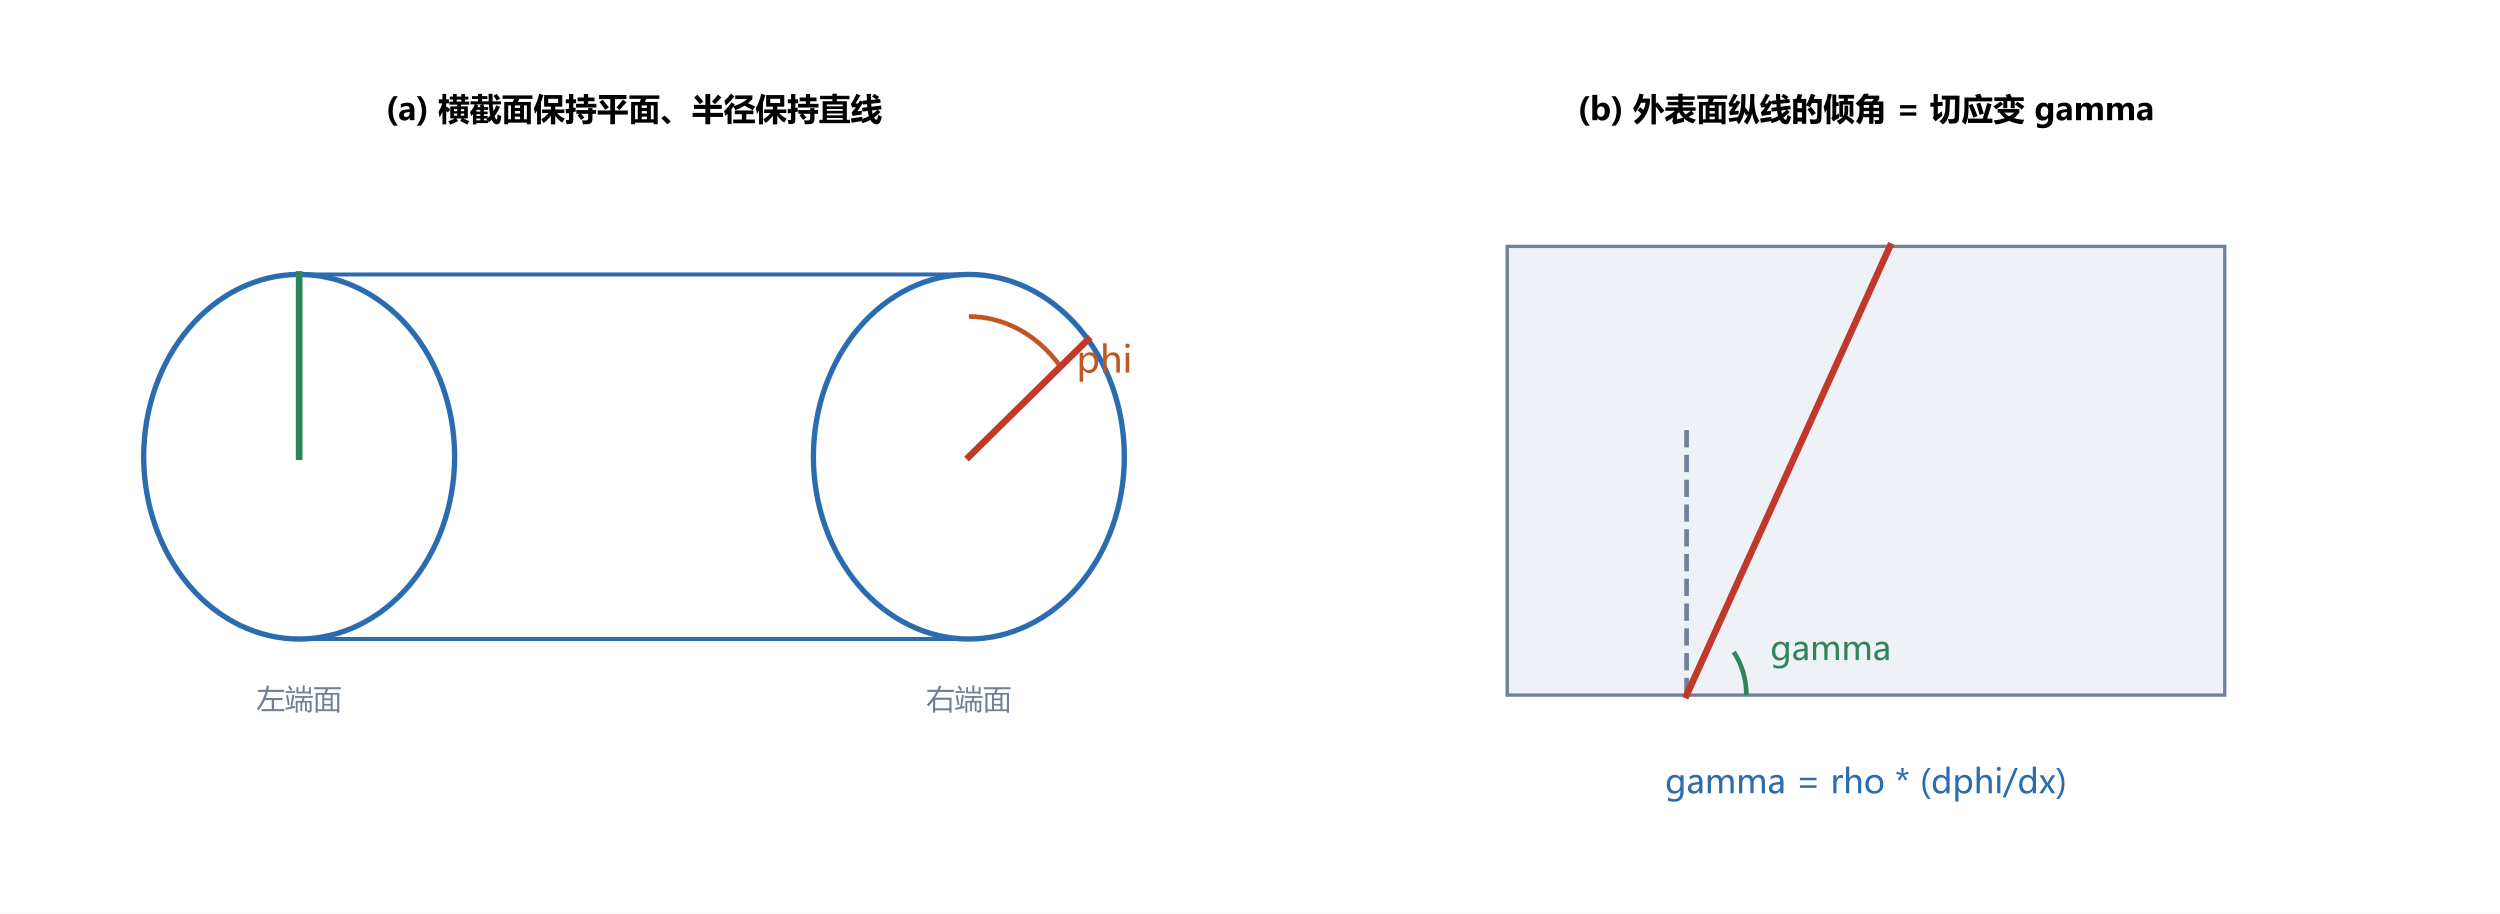
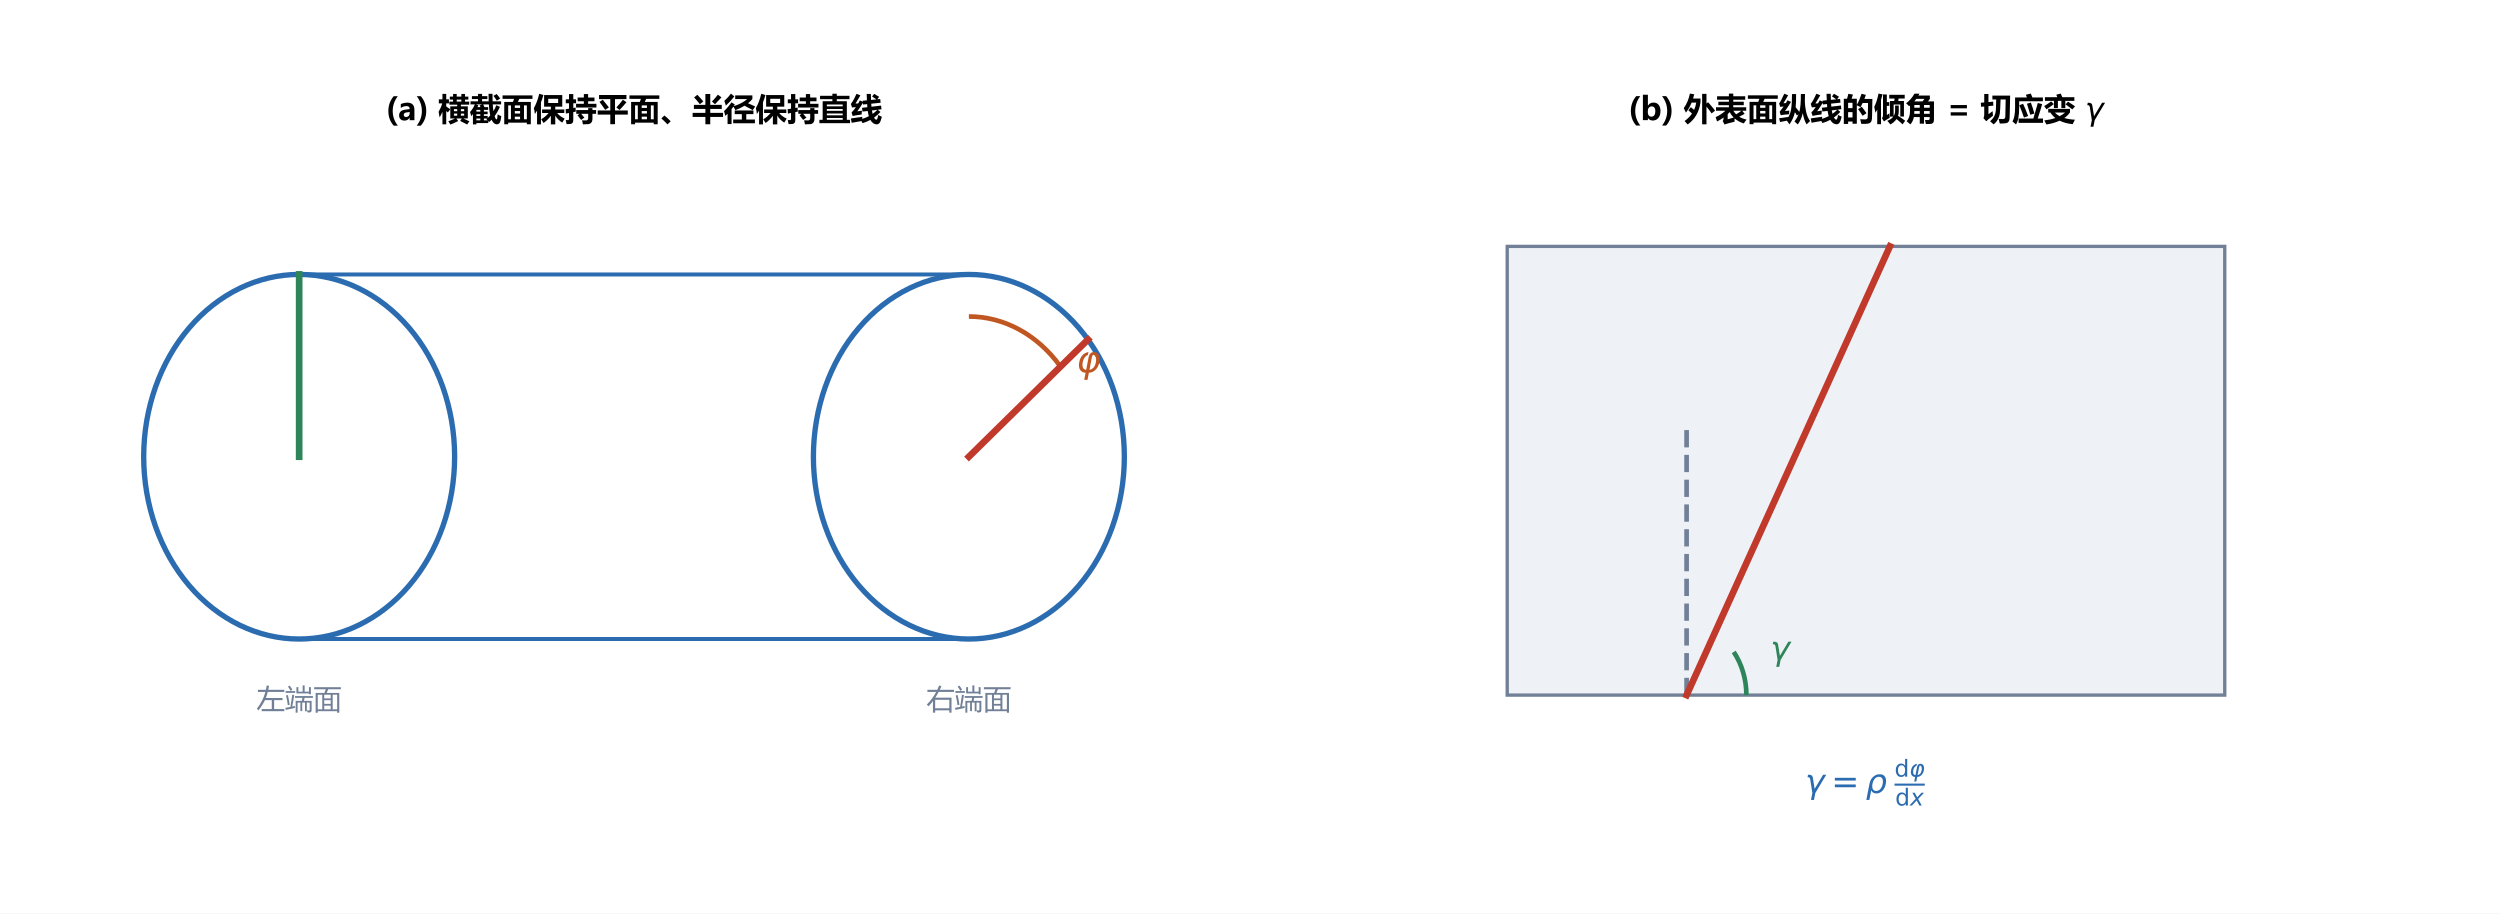
<svg xmlns="http://www.w3.org/2000/svg" xmlns:xlink="http://www.w3.org/1999/xlink" width="748.8pt" height="273.6pt" viewBox="0 0 748.8 273.6" version="1.1">
  <defs>
    <style type="text/css">*{stroke-linejoin: round; stroke-linecap: butt}</style>
  </defs>
  <g id="figure_1">
    <g id="patch_1">
      <path d="M 0 273.6  L 748.8 273.6  L 748.8 0  L 0 0  z " style="fill: #ffffff" />
    </g>
    <g id="axes_1">
      <g id="patch_2">
-         <path d="M 89.604 191.4  C 101.953 191.4 113.799 185.647 122.531 175.408  C 131.264 165.169 136.17 151.28 136.17 136.8  C 136.17 122.32 131.264 108.431 122.531 98.192  C 113.799 87.953 101.953 82.2 89.604 82.2  C 77.255 82.2 65.409 87.953 56.677 98.192  C 47.944 108.431 43.038 122.32 43.038 136.8  C 43.038 151.28 47.944 165.169 56.677 175.408  C 65.409 185.647 77.255 191.4 89.604 191.4  L 89.604 191.4  z " clip-path="url(#p5c5f795830)" style="fill: none; stroke: #2b6cb0; stroke-width: 1.6; stroke-linejoin: miter" />
+         <path d="M 89.604 191.4  C 101.953 191.4 113.799 185.647 122.531 175.408  C 131.264 165.169 136.17 151.28 136.17 136.8  C 136.17 122.32 131.264 108.431 122.531 98.192  C 113.799 87.953 101.953 82.2 89.604 82.2  C 77.255 82.2 65.409 87.953 56.677 98.192  C 47.944 108.431 43.038 122.32 43.038 136.8  C 43.038 151.28 47.944 165.169 56.677 175.408  C 65.409 185.647 77.255 191.4 89.604 191.4  L 89.604 191.4  z " clip-path="url(#p306bd872a6)" style="fill: none; stroke: #2b6cb0; stroke-width: 1.6; stroke-linejoin: miter" />
      </g>
      <g id="patch_3">
-         <path d="M 290.196 191.4  C 302.545 191.4 314.391 185.647 323.123 175.408  C 331.856 165.169 336.762 151.28 336.762 136.8  C 336.762 122.32 331.856 108.431 323.123 98.192  C 314.391 87.953 302.545 82.2 290.196 82.2  C 277.847 82.2 266.001 87.953 257.269 98.192  C 248.536 108.431 243.63 122.32 243.63 136.8  C 243.63 151.28 248.536 165.169 257.269 175.408  C 266.001 185.647 277.847 191.4 290.196 191.4  L 290.196 191.4  z " clip-path="url(#p5c5f795830)" style="fill: none; stroke: #2b6cb0; stroke-width: 1.6; stroke-linejoin: miter" />
+         <path d="M 290.196 191.4  C 302.545 191.4 314.391 185.647 323.123 175.408  C 331.856 165.169 336.762 151.28 336.762 136.8  C 336.762 122.32 331.856 108.431 323.123 98.192  C 314.391 87.953 302.545 82.2 290.196 82.2  C 277.847 82.2 266.001 87.953 257.269 98.192  C 248.536 108.431 243.63 122.32 243.63 136.8  C 243.63 151.28 248.536 165.169 257.269 175.408  C 266.001 185.647 277.847 191.4 290.196 191.4  L 290.196 191.4  z " clip-path="url(#p306bd872a6)" style="fill: none; stroke: #2b6cb0; stroke-width: 1.6; stroke-linejoin: miter" />
      </g>
      <g id="patch_4">
-         <path d="M 317.636 109.803  C 314.274 105.105 310.075 101.327 305.334 98.735  C 300.594 96.143 295.426 94.8 290.196 94.8  " clip-path="url(#p5c5f795830)" style="fill: none; stroke: #c05621; stroke-width: 1.4; stroke-linejoin: miter" />
+         <path d="M 317.636 109.803  C 314.274 105.105 310.075 101.327 305.334 98.735  C 300.594 96.143 295.426 94.8 290.196 94.8  " clip-path="url(#p306bd872a6)" style="fill: none; stroke: #c05621; stroke-width: 1.4; stroke-linejoin: miter" />
      </g>
      <g id="line2d_1">
-         <path d="M 89.604 82.2  L 290.196 82.2  " clip-path="url(#p5c5f795830)" style="fill: none; stroke: #2b6cb0; stroke-width: 1.2; stroke-linecap: square" />
+         <path d="M 89.604 82.2  L 290.196 82.2  " clip-path="url(#p306bd872a6)" style="fill: none; stroke: #2b6cb0; stroke-width: 1.2; stroke-linecap: square" />
      </g>
      <g id="line2d_2">
-         <path d="M 89.604 191.4  L 290.196 191.4  " clip-path="url(#p5c5f795830)" style="fill: none; stroke: #2b6cb0; stroke-width: 1.2; stroke-linecap: square" />
+         <path d="M 89.604 191.4  L 290.196 191.4  " clip-path="url(#p306bd872a6)" style="fill: none; stroke: #2b6cb0; stroke-width: 1.2; stroke-linecap: square" />
      </g>
      <g id="line2d_3">
-         <path d="M 89.604 136.8  L 89.604 82.2  " clip-path="url(#p5c5f795830)" style="fill: none; stroke: #2f855a; stroke-width: 2; stroke-linecap: square" />
+         <path d="M 89.604 136.8  L 89.604 82.2  " clip-path="url(#p306bd872a6)" style="fill: none; stroke: #2f855a; stroke-width: 2; stroke-linecap: square" />
      </g>
      <g id="line2d_4">
-         <path d="M 290.196 136.8  L 325.868 101.704  " clip-path="url(#p5c5f795830)" style="fill: none; stroke: #c0392b; stroke-width: 2; stroke-linecap: square" />
+         <path d="M 290.196 136.8  L 325.868 101.704  " clip-path="url(#p306bd872a6)" style="fill: none; stroke: #c0392b; stroke-width: 2; stroke-linecap: square" />
      </g>
      <g id="text_1">
        <g style="fill: #c05621" transform="translate(322.434 111.6) scale(0.11 -0.11)">
          <defs>
-             <path id="MicrosoftYaHei-56" d="M 1159 488  L 1159 -1591  L 547 -1591  L 547 3456  L 1159 3456  L 1159 2859  L 1172 2859  Q 1578 3538 2359 3538  Q 3022 3538 3398 3073  Q 3775 2609 3775 1828  Q 3775 966 3348 442  Q 2922 -81 2200 -81  Q 1534 -81 1172 488  L 1159 488  z M 1156 1425  Q 1156 1003 1428 714  Q 1700 425 2109 425  Q 2597 425 2872 800  Q 3147 1175 3147 1838  Q 3147 2397 2890 2714  Q 2634 3031 2191 3031  Q 1738 3031 1447 2709  Q 1156 2388 1156 1884  L 1156 1425  z " transform="scale(0.015625)" />
-             <path id="MicrosoftYaHei-4e" d="M 3466 0  L 2856 0  L 2856 1988  Q 2856 3031 2081 3031  Q 1684 3031 1421 2726  Q 1159 2422 1159 1959  L 1159 0  L 547 0  L 547 5116  L 1159 5116  L 1159 2888  L 1172 2888  Q 1569 3538 2300 3538  Q 3466 3538 3466 2128  L 3466 0  z " transform="scale(0.015625)" />
-             <path id="MicrosoftYaHei-4f" d="M 472 4675  Q 472 4838 583 4948  Q 694 5059 856 5059  Q 1022 5059 1136 4950  Q 1250 4841 1250 4675  Q 1250 4513 1136 4405  Q 1022 4297 856 4297  Q 691 4297 581 4405  Q 472 4513 472 4675  z M 544 0  L 544 3456  L 1156 3456  L 1156 0  L 544 0  z " transform="scale(0.015625)" />
+             <path id="DejaVuSans-Oblique-35a" d="M 2969 3034  Q 2766 3034 2675 2581  L 2259 438  Q 2553 438 2916 763  Q 3244 1053 3375 1750  Q 3497 2400 3300 2750  Q 3138 3034 2969 3034  z M 3063 3525  Q 3513 3525 3819 3113  Q 4147 2672 3981 1750  Q 3828 903 3291 400  Q 2784 -75 2159 -75  L 1916 -1331  L 1344 -1331  L 1588 -78  Q 963 -78 641 400  Q 309 888 475 1747  Q 647 2641 1166 3097  Q 1556 3438 2084 3525  L 1984 3016  Q 1766 2944 1538 2700  Q 1194 2341 1081 1747  Q 963 1116 1156 756  Q 1334 434 1688 434  L 2103 2581  Q 2288 3525 3063 3525  z " transform="scale(0.015625)" />
          </defs>
-           <use xlink:href="#MicrosoftYaHei-56" />
-           <use xlink:href="#MicrosoftYaHei-4e" transform="translate(63.875 0)" />
-           <use xlink:href="#MicrosoftYaHei-4f" transform="translate(125.4531 0)" />
+           <use xlink:href="#DejaVuSans-Oblique-35a" transform="translate(0 0.921875)" />
        </g>
      </g>
      <g id="text_2">
        <g transform="translate(115.5395 36) scale(0.095 -0.095)">
          <defs>
            <path id="MicrosoftYaHei-Bold-e" d="M 1606 -1100  Q 525 97 525 1853  Q 525 3550 1606 4841  L 2431 4841  Q 1406 3497 1406 1853  Q 1406 216 2438 -1100  L 1606 -1100  z " transform="scale(0.015625)" />
            <path id="MicrosoftYaHei-Bold-47" d="M 544 3247  Q 778 3378 1170 3459  Q 1563 3541 1841 3541  Q 3291 3541 3291 2088  L 3291 0  L 2331 0  L 2331 503  L 2319 503  Q 1966 -84 1284 -84  Q 794 -84 498 195  Q 203 475 203 956  Q 203 1950 1388 2113  L 2338 2241  Q 2338 2844 1709 2844  Q 1091 2844 544 2469  L 544 3247  z M 1684 1566  Q 1138 1494 1138 1072  Q 1138 878 1270 759  Q 1403 641 1628 641  Q 1938 641 2138 859  Q 2338 1078 2338 1403  L 2338 1650  L 1684 1566  z " transform="scale(0.015625)" />
            <path id="MicrosoftYaHei-Bold-f" d="M 59 -1100  Q 1097 216 1097 1853  Q 1097 3484 59 4841  L 888 4841  Q 1978 3544 1978 1853  Q 1978 113 881 -1100  L 59 -1100  z " transform="scale(0.015625)" />
            <path id="MicrosoftYaHei-Bold-3" transform="scale(0.015625)" />
            <path id="MicrosoftYaHei-Bold-807" d="M 75 1703  Q 569 2534 809 3391  L 119 3391  L 119 4203  L 850 4203  L 850 5309  L 1613 5309  L 1613 4203  L 2156 4203  L 2156 3391  L 1613 3391  L 1613 2778  Q 1997 2525 2425 2203  L 1938 1559  Q 1778 1716 1613 1863  L 1613 -834  L 850 -834  L 850 1700  Q 613 1125 275 559  Q 213 991 75 1703  z M 2431 2791  L 3831 2791  L 3831 3134  L 2244 3134  L 2244 3747  L 2994 3747  L 2994 4153  L 2331 4153  L 2331 4766  L 2994 4766  L 2994 5303  L 3731 5303  L 3731 4766  L 4663 4766  L 4663 5303  L 5400 5303  L 5400 4766  L 6075 4766  L 6075 4153  L 5400 4153  L 5400 3747  L 6250 3747  L 6250 3134  L 4569 3134  L 4569 2791  L 5969 2791  L 5969 353  L 5050 353  Q 5666 91 6275 -216  L 5838 -872  Q 5131 -484 4425 -147  L 4763 353  L 3650 353  L 4025 -172  Q 3281 -547 2456 -884  Q 2263 -534 2044 -209  Q 2797 56 3409 353  L 2431 353  L 2431 2791  z M 3731 3747  L 4663 3747  L 4663 4153  L 3731 4153  L 3731 3747  z M 3169 1809  L 3831 1809  L 3831 2228  L 3169 2228  L 3169 1809  z M 5231 2228  L 4569 2228  L 4569 1809  L 5231 1809  L 5231 2228  z M 3169 916  L 3831 916  L 3831 1334  L 3169 1334  L 3169 916  z M 5231 916  L 5231 1334  L 4569 1334  L 4569 916  L 5231 916  z " transform="scale(0.015625)" />
            <path id="MicrosoftYaHei-Bold-6cd" d="M 5313 3016  L 6050 2697  Q 5588 1644 4969 806  Q 5191 156 5356 172  Q 5450 178 5492 301  Q 5534 425 5594 1172  Q 5906 978 6325 822  Q 6225 -28 6067 -406  Q 5909 -784 5450 -841  Q 4766 -819 4369 88  Q 4141 -156 3894 -378  Q 3800 -266 3694 -150  L 3694 -578  L 1300 -578  L 1300 -847  L 600 -847  L 600 1234  Q 438 1025 269 822  Q 163 1228 19 1647  Q 656 2356 981 3184  L 113 3184  L 113 3809  L 1631 3809  L 1631 4259  L 394 4259  L 394 4853  L 1631 4853  L 1631 5316  L 2444 5316  L 2444 4853  L 3513 4853  L 3513 4259  L 2444 4259  L 2444 3809  L 3778 3809  Q 3750 4509 3750 5322  L 4550 5322  Q 4544 4503 4569 3809  L 6288 3809  L 6288 3184  L 4600 3184  Q 4647 2416 4741 1819  Q 5097 2388 5313 3016  z M 3675 2634  L 3675 2084  L 2813 2084  L 2813 1728  L 3569 1728  L 3569 1209  L 2813 1209  L 2813 853  L 3575 853  L 3575 438  Q 3850 691 4091 959  Q 3894 1834 3809 3184  L 2678 3184  Q 2781 2991 2928 2634  L 3675 2634  z M 1706 3016  Q 1609 2822 1506 2634  L 2128 2634  Q 2053 2797 1950 3003  L 2466 3184  L 1194 3184  L 1706 3016  z M 1300 1728  L 2088 1728  L 2088 2084  L 1300 2084  L 1300 1728  z M 1300 853  L 2088 853  L 2088 1209  L 1300 1209  L 1300 853  z M 1300 -22  L 2088 -22  L 2088 334  L 1300 334  L 1300 -22  z M 3313 209  L 3456 334  L 2813 334  L 2813 -22  L 3566 -22  Q 3447 94 3313 209  z M 5381 5291  Q 5750 4872 6106 4366  L 5419 3941  Q 5100 4466 4744 4909  L 5381 5291  z " transform="scale(0.015625)" />
            <path id="MicrosoftYaHei-Bold-b84" d="M 181 4997  L 6213 4997  L 6213 4297  L 3553 4297  Q 3400 3950 3269 3678  L 5881 3678  L 5881 -828  L 5081 -828  L 5081 -503  L 1319 -503  L 1319 -828  L 519 -828  L 519 3678  L 2272 3678  Q 2388 3969 2500 4297  L 181 4297  L 181 4997  z M 5081 2984  L 4500 2984  L 4500 191  L 5081 191  L 5081 2984  z M 1319 191  L 1869 191  L 1869 2984  L 1319 2984  L 1319 191  z M 2656 2478  L 3713 2478  L 3713 2984  L 2656 2984  L 2656 2478  z M 2656 1341  L 3713 1341  L 3713 1847  L 2656 1847  L 2656 1341  z M 2656 191  L 3713 191  L 3713 709  L 2656 709  L 2656 191  z " transform="scale(0.015625)" />
            <path id="MicrosoftYaHei-Bold-490" d="M 1181 5328  L 2019 5078  Q 1800 4288 1525 3584  L 1525 -847  L 738 -847  L 738 1934  Q 528 1575 300 1247  Q 231 1853 94 2434  Q 750 3566 1181 5328  z M 2163 5066  L 5825 5066  L 5825 2728  L 4413 2728  L 4413 2166  L 6238 2166  L 6238 1453  L 4803 1453  Q 5300 781 6313 322  Q 6000 -178 5819 -491  Q 4909 81 4413 944  L 4413 -847  L 3525 -847  L 3525 903  Q 2903 25 2056 -566  Q 1856 -197 1581 184  Q 2428 672 3066 1453  L 1756 1453  L 1756 2166  L 3525 2166  L 3525 2728  L 2163 2728  L 2163 5066  z M 4994 4322  L 2994 4322  L 2994 3472  L 4994 3472  L 4994 4322  z " transform="scale(0.015625)" />
            <path id="MicrosoftYaHei-Bold-715" d="M 138 4203  L 788 4203  L 788 5278  L 1650 5278  L 1650 4203  L 2213 4203  L 2213 3422  L 1650 3422  L 1650 2466  L 2113 2553  Q 2113 2272 2150 1728  L 1650 1638  L 1650 22  Q 1650 -338 1508 -533  Q 1366 -728 1075 -762  Q 784 -797 300 -797  Q 225 -391 131 34  Q 466 16 606 16  Q 788 16 788 266  L 788 1466  L 156 1328  L 106 2216  Q 422 2259 788 2319  L 788 3422  L 138 3422  L 138 4203  z M 2213 3303  L 3781 3303  L 3781 3816  L 2531 3816  L 2531 4566  L 3781 4566  L 3781 5278  L 4644 5278  L 4644 4566  L 5925 4566  L 5925 3816  L 4644 3816  L 4644 3303  L 6319 3303  L 6319 2553  L 2213 2553  L 2213 3303  z M 2513 991  L 2909 1291  L 2250 1291  L 2250 2041  L 4656 2041  L 4656 2428  L 5519 2428  L 5519 2041  L 6250 2041  L 6250 1291  L 5519 1291  L 5519 334  Q 5519 -191 5297 -472  Q 5075 -753 4692 -793  Q 4309 -834 3600 -841  Q 3519 -397 3425 -22  Q 3875 -47 4238 -47  Q 4656 -47 4656 466  L 4656 1291  L 3234 1291  Q 3609 888 3888 516  L 3231 53  Q 2956 453 2513 991  z " transform="scale(0.015625)" />
            <path id="MicrosoftYaHei-Bold-674" d="M 175 1959  L 2719 1959  L 2719 4253  L 450 4253  L 450 5078  L 5975 5078  L 5975 4253  L 3669 4253  L 3669 1959  L 6250 1959  L 6250 1134  L 3669 1134  L 3669 -809  L 2719 -809  L 2719 1134  L 175 1134  L 175 1959  z M 538 3691  L 1194 4134  Q 1794 3434 2438 2584  L 1681 2084  Q 1050 3041 538 3691  z M 5988 3628  Q 5325 2834 4588 2066  L 3950 2584  Q 4675 3334 5250 4128  L 5988 3628  z " transform="scale(0.015625)" />
            <path id="MicrosoftYaHei-Bold-6f9d" d="M 2106 -219  L 1459 -853  Q 997 -344 219 363  L 831 950  Q 1381 528 2106 -219  z " transform="scale(0.015625)" />
            <path id="MicrosoftYaHei-Bold-520" d="M 131 1478  L 2706 1478  L 2706 2266  L 388 2266  L 388 3091  L 2706 3091  L 2706 5291  L 3688 5291  L 3688 3091  L 6013 3091  L 6013 2266  L 3688 2266  L 3688 1478  L 6269 1478  L 6269 653  L 3688 653  L 3688 -822  L 2706 -822  L 2706 653  L 131 653  L 131 1478  z M 5225 5153  L 5950 4603  Q 5363 3941 4644 3222  L 4031 3766  Q 4663 4391 5225 5153  z M 1075 5128  Q 1725 4466 2288 3791  L 1594 3228  Q 1056 3922 431 4597  L 1075 5128  z " transform="scale(0.015625)" />
            <path id="MicrosoftYaHei-Bold-6ab" d="M 1450 5366  L 2144 4797  Q 1400 3816 444 2947  Q 344 3328 131 3909  Q 913 4597 1450 5366  z M 1588 -784  L 781 -784  L 781 1309  Q 556 1075 331 866  Q 250 1253 69 1841  Q 850 2553 1575 3609  L 2256 3153  Q 2141 2984 2025 2825  Q 3756 3381 4744 4259  L 2325 4259  L 2325 5009  L 5788 5009  L 5788 4272  Q 5416 3819 4916 3419  Q 5747 3056 6350 2772  L 5863 2034  Q 5006 2519 4209 2922  Q 3409 2428 2369 2034  Q 2188 2381 1966 2741  Q 1775 2484 1588 2244  L 1588 -784  z M 1913 128  L 3663 128  L 3663 1216  L 2225 1216  L 2225 1966  L 6000 1966  L 6000 1216  L 4556 1216  L 4556 128  L 6300 128  L 6300 -622  L 1913 -622  L 1913 128  z " transform="scale(0.015625)" />
            <path id="MicrosoftYaHei-Bold-8fb" d="M 113 78  L 769 78  L 769 3828  L 2731 3828  L 2731 4241  L 244 4241  L 244 4922  L 2731 4922  L 2731 5341  L 3619 5341  L 3619 4922  L 6175 4922  L 6175 4241  L 3619 4241  L 3619 3828  L 5650 3828  L 5650 78  L 6294 78  L 6294 -603  L 113 -603  L 113 78  z M 4813 3166  L 1613 3166  L 1613 2797  L 4813 2797  L 4813 3166  z M 1613 78  L 4813 78  L 4813 447  L 1613 447  L 1613 78  z M 1613 984  L 4813 984  L 4813 1353  L 1613 1353  L 1613 984  z M 1613 1891  L 4813 1891  L 4813 2259  L 1613 2259  L 1613 1891  z " transform="scale(0.015625)" />
            <path id="MicrosoftYaHei-Bold-98e" d="M 225 -528  L 63 347  Q 1188 491 2369 678  Q 2353 481 2350 256  Q 3069 481 3691 806  Q 3550 1250 3466 1859  L 2413 1734  L 2306 2491  L 3384 2619  L 3347 3244  L 2525 3159  L 2488 3494  Q 1859 2456 1356 1778  Q 1919 1859 2294 1928  Q 2263 1672 2231 1147  Q 888 972 431 847  L 200 1547  Q 597 1922 1075 2641  Q 738 2613 294 2566  L 63 3278  Q 581 3916 1194 5322  L 1988 5009  Q 1438 4034 1000 3353  Q 1234 3356 1531 3372  Q 1700 3663 1881 3991  L 2466 3716  L 2444 3922  L 3303 4006  L 3250 5303  L 4094 5303  Q 4103 4669 4128 4088  L 5219 4194  Q 4844 4469 4350 4778  L 4756 5316  Q 5263 5041 5769 4716  L 5388 4213  L 5988 4272  L 6063 3522  L 4169 3328  L 4216 2716  L 6156 2947  L 6238 2197  L 5484 2106  L 6038 1666  Q 5431 1003 4731 509  Q 4991 100 5203 100  Q 5316 100 5387 251  Q 5459 403 5581 1047  Q 6013 822 6313 684  Q 6072 -288 5839 -564  Q 5606 -841 5300 -841  Q 4503 -841 4006 56  Q 3259 -353 2419 -597  Q 2325 -400 2200 -178  Q 1084 -353 225 -528  z M 5413 2097  L 4309 1963  Q 4369 1603 4447 1266  Q 4972 1638 5413 2097  z " transform="scale(0.015625)" />
          </defs>
          <use xlink:href="#MicrosoftYaHei-Bold-e" />
          <use xlink:href="#MicrosoftYaHei-Bold-47" transform="translate(38.96875 0)" />
          <use xlink:href="#MicrosoftYaHei-Bold-f" transform="translate(96.73438 0)" />
          <use xlink:href="#MicrosoftYaHei-Bold-3" transform="translate(135.7031 0)" />
          <use xlink:href="#MicrosoftYaHei-Bold-807" transform="translate(165.4844 0)" />
          <use xlink:href="#MicrosoftYaHei-Bold-6cd" transform="translate(265.4844 0)" />
          <use xlink:href="#MicrosoftYaHei-Bold-b84" transform="translate(365.4844 0)" />
          <use xlink:href="#MicrosoftYaHei-Bold-490" transform="translate(465.4844 0)" />
          <use xlink:href="#MicrosoftYaHei-Bold-715" transform="translate(565.4844 0)" />
          <use xlink:href="#MicrosoftYaHei-Bold-674" transform="translate(665.4844 0)" />
          <use xlink:href="#MicrosoftYaHei-Bold-b84" transform="translate(765.4844 0)" />
          <use xlink:href="#MicrosoftYaHei-Bold-6f9d" transform="translate(865.4844 0)" />
          <use xlink:href="#MicrosoftYaHei-Bold-520" transform="translate(965.4844 0)" />
          <use xlink:href="#MicrosoftYaHei-Bold-6ab" transform="translate(1065.484 0)" />
          <use xlink:href="#MicrosoftYaHei-Bold-490" transform="translate(1165.484 0)" />
          <use xlink:href="#MicrosoftYaHei-Bold-715" transform="translate(1265.484 0)" />
          <use xlink:href="#MicrosoftYaHei-Bold-8fb" transform="translate(1365.484 0)" />
          <use xlink:href="#MicrosoftYaHei-Bold-98e" transform="translate(1465.484 0)" />
        </g>
      </g>
      <g id="text_3">
        <g style="fill: #718096" transform="translate(76.854 212.4) scale(0.085 -0.085)">
          <defs>
            <path id="MicrosoftYaHei-658" d="M 1150 9  L 3425 9  L 3425 2034  L 1884 2034  Q 1363 913 413 -291  Q 250 -53 69 128  Q 1425 1803 1988 3878  L 300 3878  L 300 4359  L 2106 4359  Q 2209 4822 2281 5328  L 2813 5259  Q 2728 4784 2634 4359  L 6250 4359  L 6250 3878  L 2519 3878  Q 2363 3228 2088 2509  L 5850 2509  L 5850 2034  L 3956 2034  L 3956 9  L 6250 9  L 6250 -459  L 1150 -459  L 1150 9  z " transform="scale(0.015625)" />
            <path id="MicrosoftYaHei-980" d="M 2263 2953  L 6306 2953  L 6306 2547  L 4431 2547  L 4259 1866  L 6013 1866  L 6013 -209  Q 6013 -747 5538 -747  Q 5375 -747 5081 -741  Q 5038 -484 4956 -278  Q 5169 -297 5388 -297  Q 5575 -297 5575 -103  L 5575 1478  L 4931 1478  L 4931 -484  L 4513 -484  L 4513 1478  L 3894 1478  L 3894 -447  L 3475 -447  L 3475 1478  L 2850 1478  L 2850 -803  L 2413 -803  L 2413 1866  L 3806 1866  L 3950 2547  L 2263 2547  L 2263 2953  z M 5406 3359  L 5406 3553  L 2581 3553  L 2581 4959  L 3019 4959  L 3019 3941  L 3988 3941  L 3988 5353  L 4438 5353  L 4438 3941  L 5406 3941  L 5406 4959  L 5844 4959  L 5844 3359  L 5406 3359  z M 2088 3178  Q 1969 2256 1644 584  Q 1966 653 2238 722  Q 2231 478 2244 278  Q 1538 103 181 -172  L 88 297  Q 716 400 1231 500  Q 1538 2378 1644 3259  L 2088 3178  z M 238 3091  L 663 3184  Q 869 2291 1075 991  L 644 878  Q 475 2128 238 3091  z M 156 4072  L 2300 4072  L 2300 3666  L 156 3666  L 156 4072  z M 669 5091  L 1050 5316  Q 1419 4859 1681 4378  L 1269 4128  Q 1044 4566 669 5091  z " transform="scale(0.015625)" />
            <path id="MicrosoftYaHei-bb5" d="M 519 3659  L 2500 3659  Q 2681 4134 2794 4484  L 188 4484  L 188 4947  L 6200 4947  L 6200 4484  L 3353 4484  Q 3216 4144 3009 3659  L 5850 3659  L 5850 -809  L 5369 -809  L 5369 -459  L 1000 -459  L 1000 -816  L 519 -816  L 519 3659  z M 5369 3247  L 4363 3247  L 4363 -47  L 5369 -47  L 5369 3247  z M 1000 -47  L 2006 -47  L 2006 3247  L 1000 3247  L 1000 -47  z M 2456 -47  L 3913 -47  L 3913 784  L 2456 784  L 2456 -47  z M 2456 1184  L 3913 1184  L 3913 2016  L 2456 2016  L 2456 1184  z M 2456 2416  L 3913 2416  L 3913 3247  L 2456 3247  L 2456 2416  z " transform="scale(0.015625)" />
          </defs>
          <use xlink:href="#MicrosoftYaHei-658" />
          <use xlink:href="#MicrosoftYaHei-980" transform="translate(100 0)" />
          <use xlink:href="#MicrosoftYaHei-bb5" transform="translate(200 0)" />
        </g>
      </g>
      <g id="text_4">
        <g style="fill: #718096" transform="translate(277.446 212.4) scale(0.085 -0.085)">
          <defs>
            <path id="MicrosoftYaHei-558" d="M 250 4359  L 2469 4359  Q 2700 4834 2900 5341  L 3406 5172  Q 3225 4753 3031 4359  L 6250 4359  L 6250 3884  L 2791 3884  Q 2431 3200 2028 2584  L 5688 2584  L 5688 -803  L 5188 -803  L 5188 -266  L 2000 -266  L 2000 -803  L 1500 -803  L 1500 1828  Q 1028 1197 506 647  Q 388 784 119 1022  Q 1366 2278 2228 3884  L 250 3884  L 250 4359  z M 5188 2109  L 2000 2109  L 2000 197  L 5188 197  L 5188 2109  z " transform="scale(0.015625)" />
          </defs>
          <use xlink:href="#MicrosoftYaHei-558" />
          <use xlink:href="#MicrosoftYaHei-980" transform="translate(100 0)" />
          <use xlink:href="#MicrosoftYaHei-bb5" transform="translate(200 0)" />
        </g>
      </g>
    </g>
    <g id="axes_2">
      <g id="patch_5">
-         <path d="M 451.44 208.2  L 666.36 208.2  L 666.36 73.8  L 451.44 73.8  z " clip-path="url(#p34d6a22e9e)" style="fill: #eef2f7; stroke: #718096; stroke-linejoin: miter" />
+         <path d="M 451.44 208.2  L 666.36 208.2  L 666.36 73.8  L 451.44 73.8  z " clip-path="url(#p18c7cc92ae)" style="fill: #eef2f7; stroke: #718096; stroke-linejoin: miter" />
      </g>
      <g id="patch_6">
-         <path d="M 523.08 208.2  C 523.08 205.873 522.75 203.563 522.104 201.363  C 521.458 199.163 520.505 197.104 519.283 195.271  " clip-path="url(#p34d6a22e9e)" style="fill: none; stroke: #2f855a; stroke-width: 1.4; stroke-linejoin: miter" />
+         <path d="M 523.08 208.2  C 523.08 205.873 522.75 203.563 522.104 201.363  C 521.458 199.163 520.505 197.104 519.283 195.271  " clip-path="url(#p18c7cc92ae)" style="fill: none; stroke: #2f855a; stroke-width: 1.4; stroke-linejoin: miter" />
      </g>
      <g id="line2d_5">
-         <path d="M 505.17 208.2  L 505.17 128.4  " clip-path="url(#p34d6a22e9e)" style="fill: none; stroke-dasharray: 5.18,2.24; stroke-dashoffset: 0; stroke: #718096; stroke-width: 1.4" />
+         <path d="M 505.17 208.2  L 505.17 128.4  " clip-path="url(#p18c7cc92ae)" style="fill: none; stroke-dasharray: 5.18,2.24; stroke-dashoffset: 0; stroke: #718096; stroke-width: 1.4" />
      </g>
      <g id="line2d_6">
-         <path d="M 505.17 208.2  L 566.064 73.8  " clip-path="url(#p34d6a22e9e)" style="fill: none; stroke: #c0392b; stroke-width: 2; stroke-linecap: square" />
+         <path d="M 505.17 208.2  L 566.064 73.8  " clip-path="url(#p18c7cc92ae)" style="fill: none; stroke: #c0392b; stroke-width: 2; stroke-linecap: square" />
      </g>
      <g id="text_5">
        <g style="fill: #2f855a" transform="translate(530.244 197.7) scale(0.1 -0.1)">
          <defs>
-             <path id="MicrosoftYaHei-4d" d="M 3547 291  Q 3547 -1628 1684 -1628  Q 1041 -1628 566 -1388  L 566 -797  Q 1144 -1119 1675 -1119  Q 2934 -1119 2934 206  L 2934 572  L 2922 572  Q 2528 -81 1747 -81  Q 1097 -81 706 384  Q 316 850 316 1619  Q 316 2503 747 3020  Q 1178 3538 1897 3538  Q 2588 3538 2922 2988  L 2934 2988  L 2934 3456  L 3547 3456  L 3547 291  z M 2934 2056  Q 2938 2456 2666 2743  Q 2394 3031 1997 3031  Q 1497 3031 1219 2664  Q 941 2297 941 1656  Q 941 1106 1209 765  Q 1478 425 1922 425  Q 2369 425 2653 750  Q 2938 1075 2934 1575  L 2934 2056  z " transform="scale(0.015625)" />
-             <path id="MicrosoftYaHei-47" d="M 628 3216  Q 1144 3538 1819 3538  Q 3069 3538 3069 2225  L 3069 0  L 2463 0  L 2463 534  L 2447 534  Q 2088 -81 1388 -81  Q 884 -81 587 191  Q 291 463 291 925  Q 291 1894 1438 2053  L 2463 2197  Q 2463 3044 1763 3044  Q 1141 3044 628 2625  L 628 3216  z M 1653 1625  Q 1228 1569 1067 1412  Q 906 1256 906 975  Q 906 728 1081 572  Q 1256 416 1544 416  Q 1944 416 2203 697  Q 2463 978 2463 1403  L 2463 1734  L 1653 1625  z " transform="scale(0.015625)" />
-             <path id="MicrosoftYaHei-53" d="M 5522 0  L 4909 0  L 4909 1984  Q 4909 2547 4734 2789  Q 4559 3031 4159 3031  Q 3822 3031 3581 2715  Q 3341 2400 3341 1969  L 3341 0  L 2728 0  L 2728 2047  Q 2728 3031 1969 3031  Q 1619 3031 1389 2731  Q 1159 2431 1159 1966  L 1159 0  L 547 0  L 547 3456  L 1159 3456  L 1159 2909  L 1172 2909  Q 1541 3538 2250 3538  Q 2597 3538 2862 3347  Q 3128 3156 3231 2831  Q 3616 3538 4381 3538  Q 5522 3538 5522 2131  L 5522 0  z " transform="scale(0.015625)" />
+             <path id="DejaVuSans-Oblique-347" d="M 1491 2950  L 1838 788  L 3456 3500  L 4066 3500  L 1972 0  L 1713 -1331  L 1138 -1331  L 1397 0  L 988 2613  Q 925 3006 628 3006  L 475 3006  L 569 3500  L 788 3500  Q 1403 3500 1491 2950  z " transform="scale(0.015625)" />
          </defs>
-           <use xlink:href="#MicrosoftYaHei-4d" />
-           <use xlink:href="#MicrosoftYaHei-47" transform="translate(63.96875 0)" />
-           <use xlink:href="#MicrosoftYaHei-53" transform="translate(119.25 0)" />
-           <use xlink:href="#MicrosoftYaHei-53" transform="translate(212.9531 0)" />
-           <use xlink:href="#MicrosoftYaHei-47" transform="translate(306.6562 0)" />
+           <use xlink:href="#DejaVuSans-Oblique-347" transform="translate(0 0.3125)" />
        </g>
      </g>
      <g id="text_6">
-         <g transform="translate(472.5376 36) scale(0.095 -0.095)">
+         <g transform="translate(487.6975 36) scale(0.095 -0.095)">
          <defs>
            <path id="MicrosoftYaHei-Bold-48" d="M 1469 416  L 1469 0  L 459 0  L 459 5116  L 1469 5116  L 1469 2928  L 1481 2928  Q 1878 3541 2613 3541  Q 3266 3541 3636 3084  Q 4006 2628 4006 1825  Q 4006 966 3581 441  Q 3156 -84 2453 -84  Q 1809 -84 1481 416  L 1469 416  z M 1453 1494  Q 1453 1153 1656 922  Q 1859 691 2172 691  Q 2550 691 2761 984  Q 2972 1278 2972 1816  Q 2972 2263 2780 2514  Q 2588 2766 2231 2766  Q 1894 2766 1673 2512  Q 1453 2259 1453 1863  L 1453 1494  z " transform="scale(0.015625)" />
            <path id="MicrosoftYaHei-Bold-5d8" d="M 3419 4359  L 3419 3578  Q 3031 697 831 -884  Q 450 -422 206 -184  Q 1131 469 1706 1319  Q 1372 1638 969 1991  L 1469 2609  Q 1834 2319 2128 2069  Q 2441 2747 2563 3528  L 1628 3528  Q 1172 2406 475 1516  Q 213 2128 44 2416  Q 925 3616 1281 5359  L 2150 5209  Q 2050 4769 1925 4359  L 3419 4359  z M 4956 3603  Q 5800 2659 6363 1916  L 5663 1347  Q 5141 2097 4625 2731  L 4625 -853  L 3750 -853  L 3750 5297  L 4625 5297  L 4625 3347  L 4956 3603  z " transform="scale(0.015625)" />
            <path id="MicrosoftYaHei-Bold-a3d" d="M 5925 1259  L 4825 684  Q 5459 291 6313 109  Q 5994 -291 5744 -666  Q 4638 -309 3894 344  Q 3878 -91 3888 -328  Q 2419 -678 1856 -884  L 1500 -172  Q 1675 3 1675 403  L 1675 522  Q 1078 94 363 -278  Q 219 203 69 591  Q 1206 1109 2044 1891  L 150 1891  L 150 2591  L 2750 2591  L 2750 3003  L 625 3003  L 625 3703  L 2750 3703  L 2750 4116  L 363 4116  L 363 4816  L 2750 4816  L 2750 5353  L 3631 5353  L 3631 4816  L 6044 4816  L 6044 4116  L 3631 4116  L 3631 3703  L 5750 3703  L 5750 3003  L 3631 3003  L 3631 2591  L 6244 2591  L 6244 1891  L 5453 1891  L 5925 1259  z M 4209 1169  Q 4600 1391 5284 1891  L 3647 1891  Q 3888 1488 4209 1169  z M 2916 1619  Q 2722 1406 2506 1203  L 2506 166  L 3713 513  Q 3225 994 2916 1619  z " transform="scale(0.015625)" />
            <path id="MicrosoftYaHei-Bold-989" d="M 956 3416  L 1441 3434  Q 1606 3706 1769 3991  L 2488 3678  Q 1763 2503 1269 1816  Q 1556 1841 2131 1928  Q 2100 1453 2094 1184  Q 1031 1109 413 984  L 194 1672  Q 606 2175 994 2744  Q 588 2716 294 2684  L 88 3359  Q 438 3797 1125 5328  L 1906 5016  Q 1244 3834 956 3416  z M 4469 5266  L 5306 5266  L 5275 3747  Q 5275 2953 5511 1784  Q 5747 616 6338 -184  L 5631 -859  Q 5106 -41 4859 1413  Q 4569 109 3850 -878  Q 3581 -609 3181 -272  Q 3716 416 4009 1178  L 3694 922  Q 3472 1294 3272 1603  Q 2991 303 2175 -859  Q 1909 -444 1659 -116  L 269 -384  L 88 372  L 1981 641  Q 2397 1397 2542 2433  Q 2688 3469 2681 5259  L 3513 5259  Q 3522 3603 3422 2588  Q 3847 2084 4169 1666  Q 4497 2856 4469 5266  z " transform="scale(0.015625)" />
            <path id="MicrosoftYaHei-Bold-8e9" d="M 1250 5303  L 2181 5159  L 1900 4309  L 2963 4309  L 2963 3091  Q 3466 3934 3925 5316  L 4788 5091  Q 4650 4675 4494 4278  L 6106 4278  L 6034 681  Q 6019 100 5937 -133  Q 5856 -366 5684 -512  Q 5513 -659 5205 -712  Q 4897 -766 3863 -766  Q 3769 -216 3625 178  Q 4088 141 4609 141  Q 4759 141 4868 175  Q 4978 209 5048 279  Q 5119 350 5144 437  Q 5169 525 5184 1206  L 5213 2484  Q 5225 3081 5225 3453  L 4138 3453  Q 3931 3016 3700 2603  Q 3403 2797 2963 2988  L 2963 -734  L 2094 -734  L 2094 -284  L 1206 -284  L 1206 -772  L 338 -772  L 338 4309  L 997 4309  Q 1178 4922 1250 5303  z M 2094 3491  L 1206 3491  L 1206 2422  L 2094 2422  L 2094 3491  z M 1206 534  L 2094 534  L 2094 1603  L 1206 1603  L 1206 534  z M 3944 2703  Q 4394 2166 4913 1397  L 4125 872  Q 3650 1653 3219 2203  L 3944 2703  z " transform="scale(0.015625)" />
            <path id="MicrosoftYaHei-Bold-49b" d="M 938 5353  L 1750 5203  Q 1606 4613 1444 4081  L 1444 -828  L 681 -828  L 681 2125  Q 509 1781 325 1478  Q 213 2159 81 2678  Q 638 3791 938 5353  z M 2619 5172  L 2619 3628  L 3113 3628  L 3113 2878  L 2619 2878  L 2619 1009  Q 2731 1078 3138 1378  Q 3144 959 3194 459  Q 2284 -47 2050 -278  L 1625 403  Q 1844 559 1844 1047  L 1844 5172  L 2619 5172  z M 3106 5109  L 6225 5109  L 6225 4359  L 4997 4359  Q 4963 4091 4922 3859  L 6069 3859  L 6069 728  L 5331 728  L 5331 3141  L 3988 3141  L 3988 797  Q 4288 1259 4288 1878  L 4288 2941  L 5025 2941  L 5025 1753  Q 5025 1313 4878 859  Q 5656 369 6319 -122  L 5800 -859  Q 5253 -328 4566 213  Q 4144 -431 3331 -878  Q 2956 -391 2700 -141  Q 3525 169 3922 703  L 3250 703  L 3250 3859  L 4113 3859  Q 4150 4100 4181 4359  L 3106 4359  L 3106 5109  z " transform="scale(0.015625)" />
            <path id="MicrosoftYaHei-Bold-a54" d="M 1800 5341  L 2794 5341  Q 2703 5147 2600 4959  L 4900 4959  L 4900 4278  L 4516 3778  L 5731 3778  L 5731 109  Q 5731 -275 5589 -489  Q 5447 -703 5190 -750  Q 4934 -797 4088 -791  Q 4031 -372 3913 28  Q 4213 3 4569 3  Q 4869 3 4869 397  L 4869 609  L 3725 609  L 3725 -722  L 2863 -722  L 2863 609  L 1672 609  Q 1497 -291 969 -866  Q 656 -572 219 -228  Q 900 516 900 1872  L 900 2959  L 700 2803  Q 463 3103 106 3384  Q 1188 4228 1800 5341  z M 1759 3778  L 3428 3778  L 3806 4284  L 2169 4284  Q 1978 4025 1759 3778  z M 4869 3047  L 3725 3047  L 3725 2497  L 4869 2497  L 4869 3047  z M 1763 2497  L 2863 2497  L 2863 3047  L 1763 3047  L 1763 2497  z M 3725 1278  L 4869 1278  L 4869 1828  L 3725 1828  L 3725 1278  z M 1753 1278  L 2863 1278  L 2863 1828  L 1763 1828  Q 1763 1597 1753 1278  z " transform="scale(0.015625)" />
            <path id="MicrosoftYaHei-Bold-23" d="M 4072 2378  L 797 2378  L 797 3041  L 4072 3041  L 4072 2378  z M 4072 916  L 797 916  L 797 1578  L 4072 1578  L 4072 916  z " transform="scale(0.015625)" />
            <path id="MicrosoftYaHei-Bold-4e3" d="M 2481 1803  Q 2500 1247 2544 878  Q 1369 -3 1194 -241  L 613 428  Q 788 622 788 1053  L 788 2744  L 150 2684  L 100 3503  L 788 3563  L 788 5266  L 1638 5266  L 1638 3638  L 2588 3722  L 2631 2922  L 1638 2825  L 1638 1197  Q 1906 1372 2481 1803  z M 3919 -697  Q 3838 -266 3700 247  Q 4238 209 4509 209  Q 4794 209 4903 326  Q 5013 444 5038 614  Q 5063 784 5113 4159  L 4084 4159  Q 4019 1919 3928 1309  Q 3838 700 3517 111  Q 3197 -478 2675 -859  Q 2413 -584 1963 -216  Q 3150 675 3150 2397  L 3203 4159  L 2431 4159  L 2431 4947  L 6013 4947  L 5941 1394  L 5913 591  Q 5913 31 5733 -259  Q 5553 -550 5248 -612  Q 4944 -675 3919 -697  z " transform="scale(0.015625)" />
            <path id="MicrosoftYaHei-Bold-680" d="M 1438 2491  Q 1438 119 794 -866  Q 506 -597 88 -266  Q 619 622 613 2603  L 613 4566  L 3009 4566  Q 2894 4853 2781 5116  L 3788 5353  Q 3928 5016 4103 4566  L 6225 4566  L 6225 3797  L 1438 3797  L 1438 2491  z M 3013 3309  L 3794 3541  Q 4125 2678 4513 1316  L 3669 1084  Q 3300 2416 3013 3309  z M 1325 316  L 4300 316  Q 4681 1541 5200 3453  L 6069 3228  Q 5744 2006 5184 316  L 6250 316  L 6250 -553  L 1325 -553  L 1325 316  z M 1475 2984  L 2225 3303  Q 2775 2103 3244 828  L 2406 516  Q 2006 1684 1475 2984  z " transform="scale(0.015625)" />
            <path id="MicrosoftYaHei-Bold-549" d="M 231 4616  L 2734 4616  L 2525 5128  L 3425 5353  L 3741 4616  L 6175 4616  L 6175 3878  L 4350 3878  L 4350 2434  L 3550 2434  L 3550 3878  L 2850 3878  L 2850 2434  L 2050 2434  L 2050 3878  L 231 3878  L 231 4616  z M 1488 3778  L 2019 3228  Q 1338 2684 550 2184  Q 325 2541 88 2828  Q 844 3272 1488 3778  z M 4881 3728  Q 5538 3328 6306 2778  L 5769 2159  Q 5119 2666 4406 3178  L 4881 3728  z M 5300 2272  L 5300 1566  Q 4847 913 4144 422  Q 5063 147 6288 84  Q 6194 -84 5825 -822  Q 4297 -663 3200 -116  Q 2088 -634 544 -884  Q 363 -497 94 -66  Q 1359 84 2338 425  Q 1741 894 1331 1534  L 900 1534  L 900 2272  L 5300 2272  z M 3213 794  Q 3834 1113 4300 1534  L 2238 1534  Q 2631 1100 3213 794  z " transform="scale(0.015625)" />
-             <path id="MicrosoftYaHei-Bold-4d" d="M 3800 381  Q 3800 -581 3251 -1101  Q 2703 -1622 1672 -1622  Q 972 -1622 559 -1422  L 559 -559  Q 1097 -872 1644 -872  Q 2184 -872 2489 -583  Q 2794 -294 2794 219  L 2794 506  L 2778 506  Q 2413 -84 1691 -84  Q 1038 -84 645 381  Q 253 847 253 1628  Q 253 2500 686 3020  Q 1119 3541 1822 3541  Q 2459 3541 2778 3044  L 2794 3044  L 2794 3456  L 3800 3456  L 3800 381  z M 2803 1950  Q 2803 2294 2595 2530  Q 2388 2766 2072 2766  Q 1703 2766 1489 2477  Q 1275 2188 1275 1666  Q 1275 1213 1481 952  Q 1688 691 2028 691  Q 2372 691 2587 956  Q 2803 1222 2803 1647  L 2803 1950  z " transform="scale(0.015625)" />
-             <path id="MicrosoftYaHei-Bold-53" d="M 5881 0  L 4875 0  L 4875 1972  Q 4875 2766 4297 2766  Q 4028 2766 3850 2525  Q 3672 2284 3672 1938  L 3672 0  L 2666 0  L 2666 1997  Q 2666 2766 2094 2766  Q 1809 2766 1639 2536  Q 1469 2306 1469 1928  L 1469 0  L 459 0  L 459 3456  L 1469 3456  L 1469 2916  L 1481 2916  Q 1663 3213 1963 3377  Q 2263 3541 2594 3541  Q 3322 3541 3591 2888  Q 3991 3541 4753 3541  Q 5881 3541 5881 2147  L 5881 0  z " transform="scale(0.015625)" />
          </defs>
-           <use xlink:href="#MicrosoftYaHei-Bold-e" />
-           <use xlink:href="#MicrosoftYaHei-Bold-48" transform="translate(38.96875 0)" />
-           <use xlink:href="#MicrosoftYaHei-Bold-f" transform="translate(105.5781 0)" />
-           <use xlink:href="#MicrosoftYaHei-Bold-3" transform="translate(144.5469 0)" />
-           <use xlink:href="#MicrosoftYaHei-Bold-5d8" transform="translate(174.3281 0)" />
-           <use xlink:href="#MicrosoftYaHei-Bold-a3d" transform="translate(274.3281 0)" />
-           <use xlink:href="#MicrosoftYaHei-Bold-b84" transform="translate(374.3281 0)" />
-           <use xlink:href="#MicrosoftYaHei-Bold-989" transform="translate(474.3281 0)" />
-           <use xlink:href="#MicrosoftYaHei-Bold-98e" transform="translate(574.3281 0)" />
-           <use xlink:href="#MicrosoftYaHei-Bold-8e9" transform="translate(674.3281 0)" />
-           <use xlink:href="#MicrosoftYaHei-Bold-49b" transform="translate(774.3281 0)" />
-           <use xlink:href="#MicrosoftYaHei-Bold-a54" transform="translate(874.3281 0)" />
-           <use xlink:href="#MicrosoftYaHei-Bold-3" transform="translate(974.3281 0)" />
-           <use xlink:href="#MicrosoftYaHei-Bold-23" transform="translate(1004.109 0)" />
-           <use xlink:href="#MicrosoftYaHei-Bold-3" transform="translate(1080.234 0)" />
-           <use xlink:href="#MicrosoftYaHei-Bold-4e3" transform="translate(1110.016 0)" />
-           <use xlink:href="#MicrosoftYaHei-Bold-680" transform="translate(1210.016 0)" />
-           <use xlink:href="#MicrosoftYaHei-Bold-549" transform="translate(1310.016 0)" />
-           <use xlink:href="#MicrosoftYaHei-Bold-3" transform="translate(1410.016 0)" />
-           <use xlink:href="#MicrosoftYaHei-Bold-4d" transform="translate(1439.797 0)" />
-           <use xlink:href="#MicrosoftYaHei-Bold-47" transform="translate(1506.25 0)" />
-           <use xlink:href="#MicrosoftYaHei-Bold-53" transform="translate(1564.016 0)" />
-           <use xlink:href="#MicrosoftYaHei-Bold-53" transform="translate(1662.203 0)" />
-           <use xlink:href="#MicrosoftYaHei-Bold-47" transform="translate(1760.391 0)" />
+           <use xlink:href="#MicrosoftYaHei-Bold-e" transform="translate(0 0.265625)" />
+           <use xlink:href="#MicrosoftYaHei-Bold-48" transform="translate(38.96484 0.265625)" />
+           <use xlink:href="#MicrosoftYaHei-Bold-f" transform="translate(105.5664 0.265625)" />
+           <use xlink:href="#MicrosoftYaHei-Bold-3" transform="translate(144.5312 0.265625)" />
+           <use xlink:href="#MicrosoftYaHei-Bold-5d8" transform="translate(174.3164 0.265625)" />
+           <use xlink:href="#MicrosoftYaHei-Bold-a3d" transform="translate(274.3164 0.265625)" />
+           <use xlink:href="#MicrosoftYaHei-Bold-b84" transform="translate(374.3164 0.265625)" />
+           <use xlink:href="#MicrosoftYaHei-Bold-989" transform="translate(474.3164 0.265625)" />
+           <use xlink:href="#MicrosoftYaHei-Bold-98e" transform="translate(574.3164 0.265625)" />
+           <use xlink:href="#MicrosoftYaHei-Bold-8e9" transform="translate(674.3164 0.265625)" />
+           <use xlink:href="#MicrosoftYaHei-Bold-49b" transform="translate(774.3164 0.265625)" />
+           <use xlink:href="#MicrosoftYaHei-Bold-a54" transform="translate(874.3164 0.265625)" />
+           <use xlink:href="#MicrosoftYaHei-Bold-3" transform="translate(974.3164 0.265625)" />
+           <use xlink:href="#MicrosoftYaHei-Bold-23" transform="translate(1004.102 0.265625)" />
+           <use xlink:href="#MicrosoftYaHei-Bold-3" transform="translate(1080.225 0.265625)" />
+           <use xlink:href="#MicrosoftYaHei-Bold-4e3" transform="translate(1110.01 0.265625)" />
+           <use xlink:href="#MicrosoftYaHei-Bold-680" transform="translate(1210.01 0.265625)" />
+           <use xlink:href="#MicrosoftYaHei-Bold-549" transform="translate(1310.01 0.265625)" />
+           <use xlink:href="#MicrosoftYaHei-Bold-3" transform="translate(1410.01 0.265625)" />
+           <use xlink:href="#DejaVuSans-Oblique-347" transform="translate(1439.795 0.265625)" />
        </g>
      </g>
      <g id="text_7">
-         <g style="fill: #2b6cb0" transform="translate(498.7219 237.6) scale(0.1 -0.1)">
+         <g style="fill: #2b6cb0" transform="translate(540.65 237.6) scale(0.1 -0.1)">
          <defs>
-             <path id="MicrosoftYaHei-3" transform="scale(0.015625)" />
-             <path id="MicrosoftYaHei-23" d="M 3972 2497  L 788 2497  L 788 2969  L 3972 2969  L 3972 2497  z M 3972 1053  L 788 1053  L 788 1525  L 3972 1525  L 3972 1053  z " transform="scale(0.015625)" />
-             <path id="MicrosoftYaHei-58" d="M 2400 2850  Q 2247 2959 1978 2959  Q 1622 2959 1390 2626  Q 1159 2294 1159 1750  L 1159 0  L 547 0  L 547 3456  L 1159 3456  L 1159 2753  L 1172 2753  Q 1434 3516 2078 3516  Q 2288 3516 2400 3469  L 2400 2850  z " transform="scale(0.015625)" />
-             <path id="MicrosoftYaHei-55" d="M 316 1691  Q 316 2547 794 3042  Q 1272 3538 2091 3538  Q 2869 3538 3311 3061  Q 3753 2584 3753 1744  Q 3753 925 3281 422  Q 2809 -81 2016 -81  Q 1241 -81 778 406  Q 316 894 316 1691  z M 941 1709  Q 941 1113 1242 769  Q 1544 425 2053 425  Q 2578 425 2853 761  Q 3128 1097 3128 1725  Q 3128 2356 2853 2693  Q 2578 3031 2053 3031  Q 1538 3031 1239 2678  Q 941 2325 941 1709  z " transform="scale(0.015625)" />
-             <path id="MicrosoftYaHei-10" d="M 2663 3706  L 1738 3525  L 2384 2716  L 1984 2441  L 1466 3334  L 941 2441  L 541 2716  L 1184 3525  L 253 3706  L 416 4156  L 1297 3819  L 1213 4841  L 1716 4841  L 1628 3819  L 2509 4156  L 2663 3706  z " transform="scale(0.015625)" />
-             <path id="MicrosoftYaHei-e" d="M 1531 -1100  Q 478 100 478 1847  Q 478 3594 1531 4841  L 2072 4841  Q 1016 3544 1016 1853  Q 1016 166 2066 -1100  L 1531 -1100  z " transform="scale(0.015625)" />
-             <path id="MicrosoftYaHei-4a" d="M 3547 0  L 2934 0  L 2934 575  L 2922 575  Q 2544 -81 1747 -81  Q 1091 -81 703 386  Q 316 853 316 1647  Q 316 2503 753 3020  Q 1191 3538 1897 3538  Q 2603 3538 2922 2988  L 2934 2988  L 2934 5116  L 3547 5116  L 3547 0  z M 2938 2056  Q 2938 2472 2664 2751  Q 2391 3031 1991 3031  Q 1503 3031 1222 2667  Q 941 2303 941 1675  Q 941 1097 1211 761  Q 1481 425 1931 425  Q 2375 425 2656 754  Q 2938 1084 2938 1575  L 2938 2056  z " transform="scale(0.015625)" />
-             <path id="MicrosoftYaHei-15" d="M 2791 4841  L 469 -803  L -103 -803  L 2219 4841  L 2791 4841  z " transform="scale(0.015625)" />
-             <path id="MicrosoftYaHei-5e" d="M 3163 3456  L 2006 1716  L 3147 0  L 2434 0  L 1775 1100  Q 1722 1188 1625 1369  L 1613 1369  Q 1609 1350 1456 1100  L 784 0  L 81 0  L 1256 1697  L 134 3456  L 847 3456  L 1494 2300  Q 1553 2194 1638 2025  L 1650 2025  L 2491 3456  L 3163 3456  z " transform="scale(0.015625)" />
-             <path id="MicrosoftYaHei-f" d="M 78 -1100  Q 1131 163 1131 1853  Q 1131 3547 72 4841  L 616 4841  Q 1672 3603 1672 1847  Q 1672 91 616 -1100  L 78 -1100  z " transform="scale(0.015625)" />
+             <path id="DejaVuSans-20" d="M 678 2906  L 4684 2906  L 4684 2381  L 678 2381  L 678 2906  z M 678 1631  L 4684 1631  L 4684 1100  L 678 1100  L 678 1631  z " transform="scale(0.015625)" />
+             <path id="DejaVuSans-Oblique-355" d="M 1203 2875  Q 1453 3194 1981 3475  Q 2188 3584 2756 3584  Q 3394 3584 3694 3078  Q 3994 2572 3834 1747  Q 3672 922 3175 415  Q 2678 -91 2041 -91  Q 1656 -91 1409 63  Q 1163 213 1044 525  L 681 -1331  L 103 -1331  L 697 1716  Q 838 2438 1203 2875  z M 3238 1747  Q 3359 2381 3169 2744  Q 2978 3103 2522 3103  Q 2066 3103 1734 2744  Q 1403 2381 1281 1747  Q 1156 1113 1347 750  Q 1538 391 1994 391  Q 2450 391 2781 750  Q 3113 1113 3238 1747  z " transform="scale(0.015625)" />
+             <path id="DejaVuSans-47" d="M 2906 2969  L 2906 4863  L 3481 4863  L 3481 0  L 2906 0  L 2906 525  Q 2725 213 2448 61  Q 2172 -91 1784 -91  Q 1150 -91 751 415  Q 353 922 353 1747  Q 353 2572 751 3078  Q 1150 3584 1784 3584  Q 2172 3584 2448 3432  Q 2725 3281 2906 2969  z M 947 1747  Q 947 1113 1208 752  Q 1469 391 1925 391  Q 2381 391 2643 752  Q 2906 1113 2906 1747  Q 2906 2381 2643 2742  Q 2381 3103 1925 3103  Q 1469 3103 1208 2742  Q 947 2381 947 1747  z " transform="scale(0.015625)" />
+             <path id="DejaVuSans-Oblique-5b" d="M 3841 3500  L 2234 1784  L 3219 0  L 2559 0  L 1819 1388  L 531 0  L -166 0  L 1556 1844  L 641 3500  L 1300 3500  L 1972 2234  L 3144 3500  L 3841 3500  z " transform="scale(0.015625)" />
          </defs>
-           <use xlink:href="#MicrosoftYaHei-4d" />
-           <use xlink:href="#MicrosoftYaHei-47" transform="translate(63.96875 0)" />
-           <use xlink:href="#MicrosoftYaHei-53" transform="translate(119.25 0)" />
-           <use xlink:href="#MicrosoftYaHei-53" transform="translate(212.9531 0)" />
-           <use xlink:href="#MicrosoftYaHei-47" transform="translate(306.6562 0)" />
-           <use xlink:href="#MicrosoftYaHei-3" transform="translate(361.9375 0)" />
-           <use xlink:href="#MicrosoftYaHei-23" transform="translate(391.5312 0)" />
-           <use xlink:href="#MicrosoftYaHei-3" transform="translate(465.7031 0)" />
-           <use xlink:href="#MicrosoftYaHei-58" transform="translate(495.2969 0)" />
-           <use xlink:href="#MicrosoftYaHei-4e" transform="translate(533.4844 0)" />
-           <use xlink:href="#MicrosoftYaHei-55" transform="translate(595.0625 0)" />
-           <use xlink:href="#MicrosoftYaHei-3" transform="translate(658.6406 0)" />
-           <use xlink:href="#MicrosoftYaHei-10" transform="translate(688.2344 0)" />
-           <use xlink:href="#MicrosoftYaHei-3" transform="translate(733.75 0)" />
-           <use xlink:href="#MicrosoftYaHei-e" transform="translate(763.3438 0)" />
-           <use xlink:href="#MicrosoftYaHei-4a" transform="translate(796.75 0)" />
-           <use xlink:href="#MicrosoftYaHei-56" transform="translate(860.7188 0)" />
-           <use xlink:href="#MicrosoftYaHei-4e" transform="translate(924.5938 0)" />
-           <use xlink:href="#MicrosoftYaHei-4f" transform="translate(986.1719 0)" />
-           <use xlink:href="#MicrosoftYaHei-15" transform="translate(1012.781 0)" />
-           <use xlink:href="#MicrosoftYaHei-4a" transform="translate(1055.5 0)" />
-           <use xlink:href="#MicrosoftYaHei-5e" transform="translate(1119.469 0)" />
-           <use xlink:href="#MicrosoftYaHei-f" transform="translate(1170.156 0)" />
+           <use xlink:href="#DejaVuSans-Oblique-347" transform="translate(0 0.878125)" />
+           <use xlink:href="#DejaVuSans-20" transform="translate(78.66211 0.878125)" />
+           <use xlink:href="#DejaVuSans-Oblique-355" transform="translate(181.9336 0.878125)" />
+           <use xlink:href="#DejaVuSans-47" transform="translate(267.8958 49.81094) scale(0.7)" />
+           <use xlink:href="#DejaVuSans-Oblique-35a" transform="translate(312.3294 49.81094) scale(0.7)" />
+           <use xlink:href="#DejaVuSans-47" transform="translate(269.8958 -36.68594) scale(0.7)" />
+           <use xlink:href="#DejaVuSans-Oblique-5b" transform="translate(314.3294 -36.68594) scale(0.7)" />
+           <path d="M 267.896 22.753  L 267.896 29.003  L 358.506 29.003  L 358.506 22.753  L 267.896 22.753  z " />
        </g>
      </g>
    </g>
  </g>
  <defs>
-     <clipPath id="p5c5f795830">
+     <clipPath id="p306bd872a6">
      <rect x="10.8" y="10.8" width="358.2" height="252" />
    </clipPath>
-     <clipPath id="p34d6a22e9e">
+     <clipPath id="p18c7cc92ae">
      <rect x="379.8" y="10.8" width="358.2" height="252" />
    </clipPath>
  </defs>
</svg>
